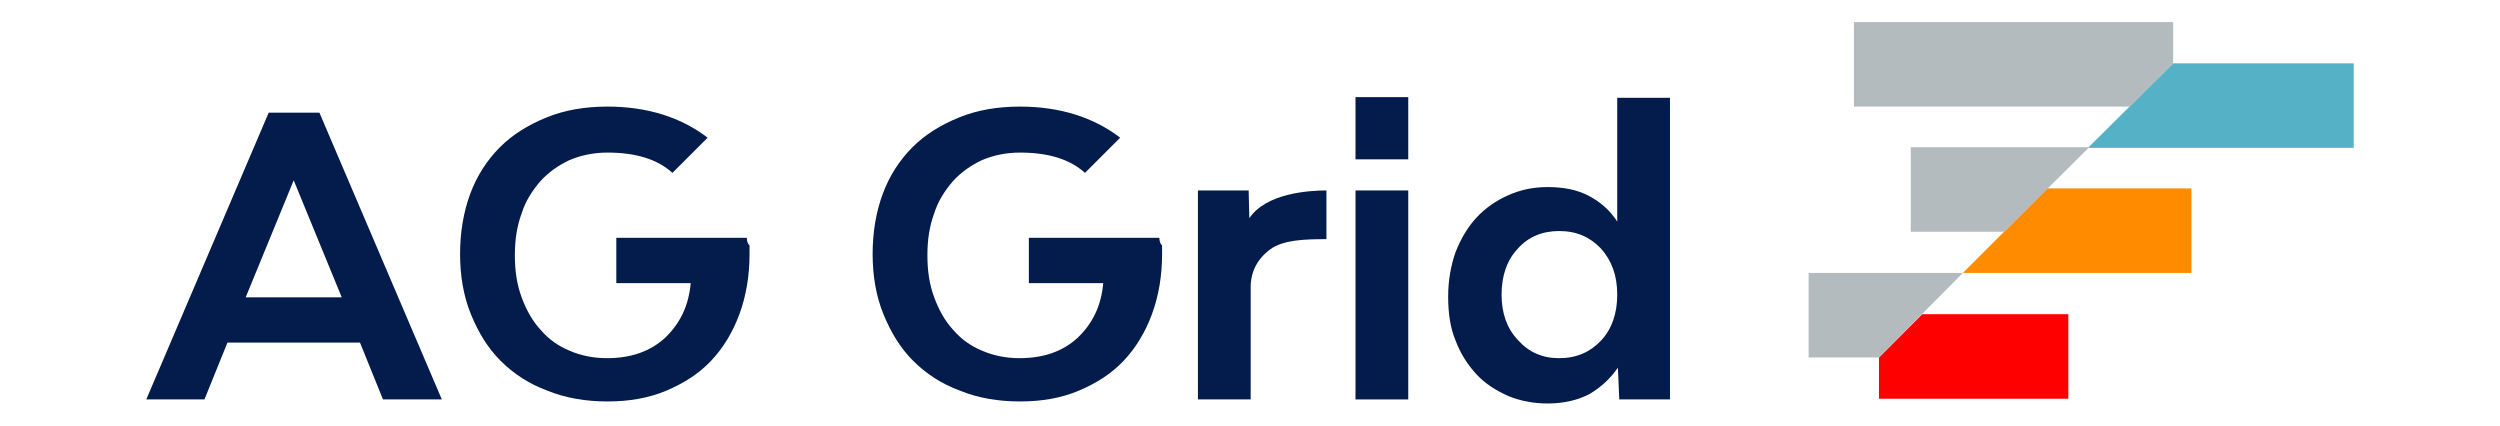
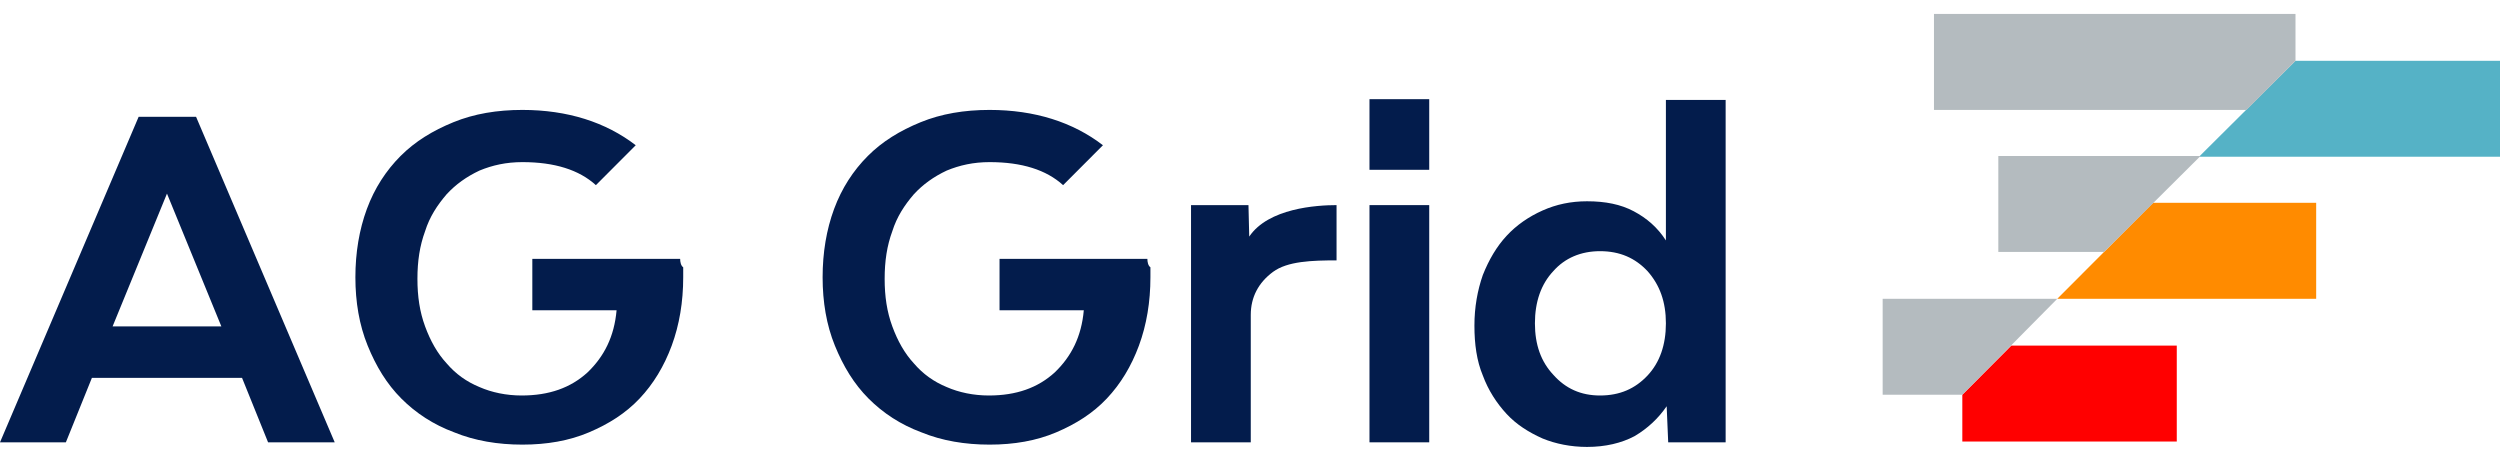
- <svg xmlns="http://www.w3.org/2000/svg" width="100%" height="100%" viewBox="0 0 235 40" version="1.1" xml:space="preserve" style="fill-rule:evenodd;clip-rule:evenodd;stroke-linejoin:round;stroke-miterlimit:2;">
-   <g transform="matrix(0.635723,0,0,0.635723,-492.921,-323.608)">
-     <path d="M1099.4,549.4L1099.4,536.9L1078.1,536.9L1065.6,549.4L1099.4,549.4Z" style="fill:rgb(255,139,0);fill-rule:nonzero;" />
-     <path d="M1123.4,518.4L1096.7,518.4L1084.1,530.9L1123.4,530.9L1123.4,518.4Z" style="fill:rgb(85,178,198);fill-rule:nonzero;" />
-     <path d="M1053.2,561.9L1059.6,555.5L1081.2,555.5L1081.2,568L1053.2,568L1053.2,561.9Z" style="fill:rgb(255,0,0);fill-rule:nonzero;" />
-     <path d="M1057.9,543.3L1071.7,543.3L1084.3,530.8L1057.9,530.8L1057.9,543.3Z" style="fill:rgb(180,187,191);fill-rule:nonzero;" />
-     <path d="M1042.8,561.9L1053.2,561.9L1065.6,549.4L1042.8,549.4L1042.8,561.9Z" style="fill:rgb(180,187,191);fill-rule:nonzero;" />
-     <path d="M1096.7,518.4L1090.3,524.8L1049.5,524.8L1049.5,512.3L1096.7,512.3L1096.7,518.4Z" style="fill:rgb(180,187,191);fill-rule:nonzero;" />
-     <path d="M828.6,559.7L809,559.7L805.6,568.1L797,568.1L815.1,525.7L822.6,525.7L840.7,568.1L832,568.1L828.6,559.7ZM825.9,553L818.8,535.7L811.7,553L825.9,553Z" style="fill:rgb(3,28,76);fill-rule:nonzero;" />
-     <path d="M960.1,541.3C962.6,537.6 968.9,537.2 971.5,537.2L971.5,544.4C968.3,544.4 965.1,544.5 963.2,545.9C961.3,547.3 960.3,549.2 960.3,551.5L960.3,568.1L952.5,568.1L952.5,537.2L960,537.2L960.1,541.3Z" style="fill:rgb(3,28,76);fill-rule:nonzero;" />
-     <rect x="975.8" y="537.2" width="7.8" height="30.9" style="fill:rgb(3,28,76);" />
-     <rect x="975.8" y="523.4" width="7.8" height="9.2" style="fill:rgb(3,28,76);" />
-     <path d="M1022.3,523.4L1022.3,568.1L1014.8,568.1L1014.6,563.4C1013.5,565 1012.1,566.3 1010.4,567.3C1008.7,568.2 1006.6,568.7 1004.2,568.7C1002.1,568.7 1000.1,568.3 998.4,567.6C996.6,566.8 995,565.8 993.7,564.4C992.4,563 991.3,561.3 990.6,559.4C989.8,557.5 989.5,555.3 989.5,552.9C989.5,550.5 989.9,548.3 990.6,546.3C991.4,544.3 992.4,542.6 993.7,541.2C995,539.8 996.6,538.7 998.4,537.9C1000.2,537.1 1002.1,536.7 1004.2,536.7C1006.6,536.7 1008.6,537.1 1010.3,538C1012,538.9 1013.4,540.1 1014.5,541.8L1014.5,523.5L1022.3,523.5L1022.3,523.4ZM1005.9,562C1008.5,562 1010.5,561.1 1012.1,559.4C1013.7,557.7 1014.5,555.4 1014.5,552.6C1014.5,549.8 1013.7,547.6 1012.1,545.8C1010.5,544.1 1008.5,543.2 1005.9,543.2C1003.4,543.2 1001.3,544.1 999.8,545.8C998.2,547.5 997.4,549.8 997.4,552.6C997.4,555.4 998.2,557.6 999.8,559.3C1001.4,561.1 1003.4,562 1005.9,562" style="fill:rgb(3,28,76);fill-rule:nonzero;" />
-     <path d="M885.8,544.2L866.5,544.2L866.5,550.9L877.5,550.9C877.2,554.3 875.9,556.9 873.7,559C871.5,561 868.7,562 865.1,562C863.1,562 861.2,561.6 859.6,560.9C857.9,560.2 856.5,559.2 855.3,557.8C854.1,556.5 853.2,554.9 852.5,553C851.8,551.1 851.5,549.1 851.5,546.8C851.5,544.5 851.8,542.5 852.5,540.6C853.1,538.7 854.1,537.2 855.3,535.8C856.5,534.5 857.9,533.5 859.6,532.7C861.3,532 863.1,531.6 865.2,531.6C869.4,531.6 872.6,532.6 874.8,534.6L880,529.4C876.1,526.4 871.1,524.8 865.2,524.8C861.9,524.8 858.9,525.3 856.2,526.4C853.5,527.5 851.2,528.9 849.3,530.8C847.4,532.7 845.9,535 844.9,537.7C843.9,540.4 843.4,543.4 843.4,546.6C843.4,549.8 843.9,552.8 845,555.5C846.1,558.2 847.5,560.5 849.4,562.4C851.3,564.3 853.6,565.8 856.3,566.8C859,567.9 862,568.4 865.2,568.4C868.4,568.4 871.3,567.9 873.9,566.8C876.5,565.7 878.7,564.3 880.5,562.4C882.3,560.5 883.7,558.2 884.7,555.5C885.7,552.8 886.2,549.8 886.2,546.6L886.2,545.3C885.9,545.1 885.8,544.6 885.8,544.2" style="fill:rgb(3,28,76);fill-rule:nonzero;" />
-     <path d="M946.8,544.2L927.5,544.2L927.5,550.9L938.5,550.9C938.2,554.3 936.9,556.9 934.7,559C932.5,561 929.7,562 926.1,562C924.1,562 922.2,561.6 920.6,560.9C918.9,560.2 917.5,559.2 916.3,557.8C915.1,556.5 914.2,554.9 913.5,553C912.8,551.1 912.5,549.1 912.5,546.8C912.5,544.5 912.8,542.5 913.5,540.6C914.1,538.7 915.1,537.2 916.3,535.8C917.5,534.5 918.9,533.5 920.6,532.7C922.3,532 924.1,531.6 926.2,531.6C930.4,531.6 933.6,532.6 935.8,534.6L941,529.4C937.1,526.4 932.1,524.8 926.2,524.8C922.9,524.8 919.9,525.3 917.2,526.4C914.5,527.5 912.2,528.9 910.3,530.8C908.4,532.7 906.9,535 905.9,537.7C904.9,540.4 904.4,543.4 904.4,546.6C904.4,549.8 904.9,552.8 906,555.5C907.1,558.2 908.5,560.5 910.4,562.4C912.3,564.3 914.6,565.8 917.3,566.8C920,567.9 923,568.4 926.2,568.4C929.4,568.4 932.3,567.9 934.9,566.8C937.5,565.7 939.7,564.3 941.5,562.4C943.3,560.5 944.7,558.2 945.7,555.5C946.7,552.8 947.2,549.8 947.2,546.6L947.2,545.3C946.9,545.1 946.8,544.6 946.8,544.2" style="fill:rgb(3,28,76);fill-rule:nonzero;" />
+ <svg xmlns="http://www.w3.org/2000/svg" width="358px" height="66px" viewBox="0 0 358 66" version="1.1">
+   <g id="partners" stroke="none" stroke-width="1" fill="none" fill-rule="evenodd">
+     <g id="ag-grid" transform="translate(0, 2)">
+       <polygon id="Path" fill="#FF8B00" fill-rule="nonzero" points="331.676 40.784 331.676 27.043 308.314 27.043 294.604 40.784" />
+       <polygon id="Path" fill="#55B2C6" fill-rule="nonzero" points="358 6.706 328.715 6.706 314.895 20.447 358 20.447" />
+       <polygon id="Path" fill="#FF0000" fill-rule="nonzero" points="281.004 54.525 288.023 47.489 311.714 47.489 311.714 61.23 281.004 61.23" />
+       <polygon id="Path" fill="#B4BBBF" fill-rule="nonzero" points="286.159 34.078 301.295 34.078 315.115 20.337 286.159 20.337" />
+       <polygon id="Path" fill="#B4BBBF" fill-rule="nonzero" points="269.597 54.525 281.004 54.525 294.604 40.784 269.597 40.784" />
+       <polygon id="Path" fill="#B4BBBF" fill-rule="nonzero" points="328.715 6.706 321.695 13.741 276.945 13.741 276.945 -2.8533352e-14 328.715 -2.8533352e-14" />
+       <path d="M34.659,52.106 L13.162,52.106 L9.433,61.34 L0,61.34 L19.852,14.73 L28.078,14.73 L47.931,61.34 L38.388,61.34 L34.659,52.106 Z M31.698,44.741 L23.911,25.723 L16.123,44.741 L31.698,44.741 Z" id="Shape" fill="#031C4C" fill-rule="nonzero" />
+       <path d="M178.89,31.879 C181.632,27.812 188.542,27.372 191.394,27.372 L191.394,35.287 C187.884,35.287 184.374,35.397 182.29,36.936 C180.206,38.475 179.11,40.564 179.11,43.092 L179.11,61.34 L170.555,61.34 L170.555,27.372 L178.781,27.372 L178.89,31.879 Z" id="Path" fill="#031C4C" fill-rule="nonzero" />
+       <rect id="Rectangle" fill="#031C4C" x="196.11" y="27.372" width="8.555" height="33.968" />
+       <rect id="Rectangle" fill="#031C4C" x="196.11" y="12.202" width="8.555" height="10.113" />
+       <path d="M247.112,12.202 L247.112,61.34 L238.886,61.34 L238.667,56.174 C237.46,57.933 235.925,59.362 234.06,60.461 C232.195,61.45 229.892,62 227.26,62 C224.956,62 222.763,61.56 220.898,60.791 C218.924,59.911 217.169,58.812 215.743,57.273 C214.317,55.734 213.111,53.865 212.343,51.777 C211.466,49.688 211.137,47.27 211.137,44.631 C211.137,41.993 211.575,39.574 212.343,37.376 C213.221,35.177 214.317,33.309 215.743,31.77 C217.169,30.23 218.924,29.021 220.898,28.142 C222.873,27.262 224.956,26.823 227.26,26.823 C229.892,26.823 232.086,27.262 233.95,28.252 C235.815,29.241 237.35,30.56 238.557,32.429 L238.557,12.312 L247.112,12.312 L247.112,12.202 Z M229.124,54.635 C231.976,54.635 234.17,53.645 235.925,51.777 C237.68,49.908 238.557,47.379 238.557,44.301 C238.557,41.223 237.68,38.805 235.925,36.826 C234.17,34.957 231.976,33.968 229.124,33.968 C226.382,33.968 224.079,34.957 222.434,36.826 C220.679,38.695 219.801,41.223 219.801,44.301 C219.801,47.379 220.679,49.798 222.434,51.667 C224.189,53.645 226.382,54.635 229.124,54.635" id="Shape" fill="#031C4C" fill-rule="nonzero" />
+       <path d="M97.397,35.067 L76.229,35.067 L76.229,42.433 L88.294,42.433 C87.964,46.17 86.539,49.028 84.126,51.337 C81.713,53.535 78.642,54.635 74.693,54.635 C72.499,54.635 70.415,54.195 68.661,53.426 C66.796,52.656 65.26,51.557 63.944,50.018 C62.628,48.589 61.641,46.83 60.873,44.741 C60.105,42.652 59.776,40.454 59.776,37.926 C59.776,35.397 60.105,33.199 60.873,31.11 C61.531,29.021 62.628,27.372 63.944,25.833 C65.26,24.404 66.796,23.305 68.661,22.426 C70.525,21.656 72.499,21.216 74.803,21.216 C79.409,21.216 82.919,22.316 85.332,24.514 L91.036,18.798 C86.758,15.5 81.274,13.741 74.803,13.741 C71.183,13.741 67.893,14.291 64.931,15.5 C61.97,16.709 59.447,18.248 57.363,20.337 C55.279,22.426 53.634,24.954 52.537,27.922 C51.441,30.89 50.892,34.188 50.892,37.706 C50.892,41.223 51.441,44.521 52.647,47.489 C53.854,50.457 55.389,52.986 57.473,55.074 C59.557,57.163 62.08,58.812 65.041,59.911 C68.002,61.121 71.293,61.67 74.803,61.67 C78.312,61.67 81.493,61.121 84.345,59.911 C87.197,58.702 89.61,57.163 91.584,55.074 C93.558,52.986 95.094,50.457 96.191,47.489 C97.287,44.521 97.836,41.223 97.836,37.706 L97.836,36.277 C97.507,36.057 97.397,35.507 97.397,35.067" id="Path" fill="#031C4C" fill-rule="nonzero" />
+       <path d="M164.303,35.067 L143.134,35.067 L143.134,42.433 L155.199,42.433 C154.87,46.17 153.444,49.028 151.031,51.337 C148.618,53.535 145.547,54.635 141.599,54.635 C139.405,54.635 137.321,54.195 135.566,53.426 C133.702,52.656 132.166,51.557 130.85,50.018 C129.534,48.589 128.547,46.83 127.779,44.741 C127.011,42.652 126.682,40.454 126.682,37.926 C126.682,35.397 127.011,33.199 127.779,31.11 C128.437,29.021 129.534,27.372 130.85,25.833 C132.166,24.404 133.702,23.305 135.566,22.426 C137.431,21.656 139.405,21.216 141.708,21.216 C146.315,21.216 149.825,22.316 152.238,24.514 L157.941,18.798 C153.664,15.5 148.18,13.741 141.708,13.741 C138.089,13.741 134.798,14.291 131.837,15.5 C128.876,16.709 126.353,18.248 124.269,20.337 C122.185,22.426 120.54,24.954 119.443,27.922 C118.346,30.89 117.798,34.188 117.798,37.706 C117.798,41.223 118.346,44.521 119.553,47.489 C120.759,50.457 122.295,52.986 124.379,55.074 C126.463,57.163 128.985,58.812 131.947,59.911 C134.908,61.121 138.199,61.67 141.708,61.67 C145.218,61.67 148.399,61.121 151.251,59.911 C154.102,58.702 156.515,57.163 158.49,55.074 C160.464,52.986 161.999,50.457 163.096,47.489 C164.193,44.521 164.741,41.223 164.741,37.706 L164.741,36.277 C164.412,36.057 164.303,35.507 164.303,35.067" id="Path" fill="#031C4C" fill-rule="nonzero" />
+     </g>
  </g>
</svg>
